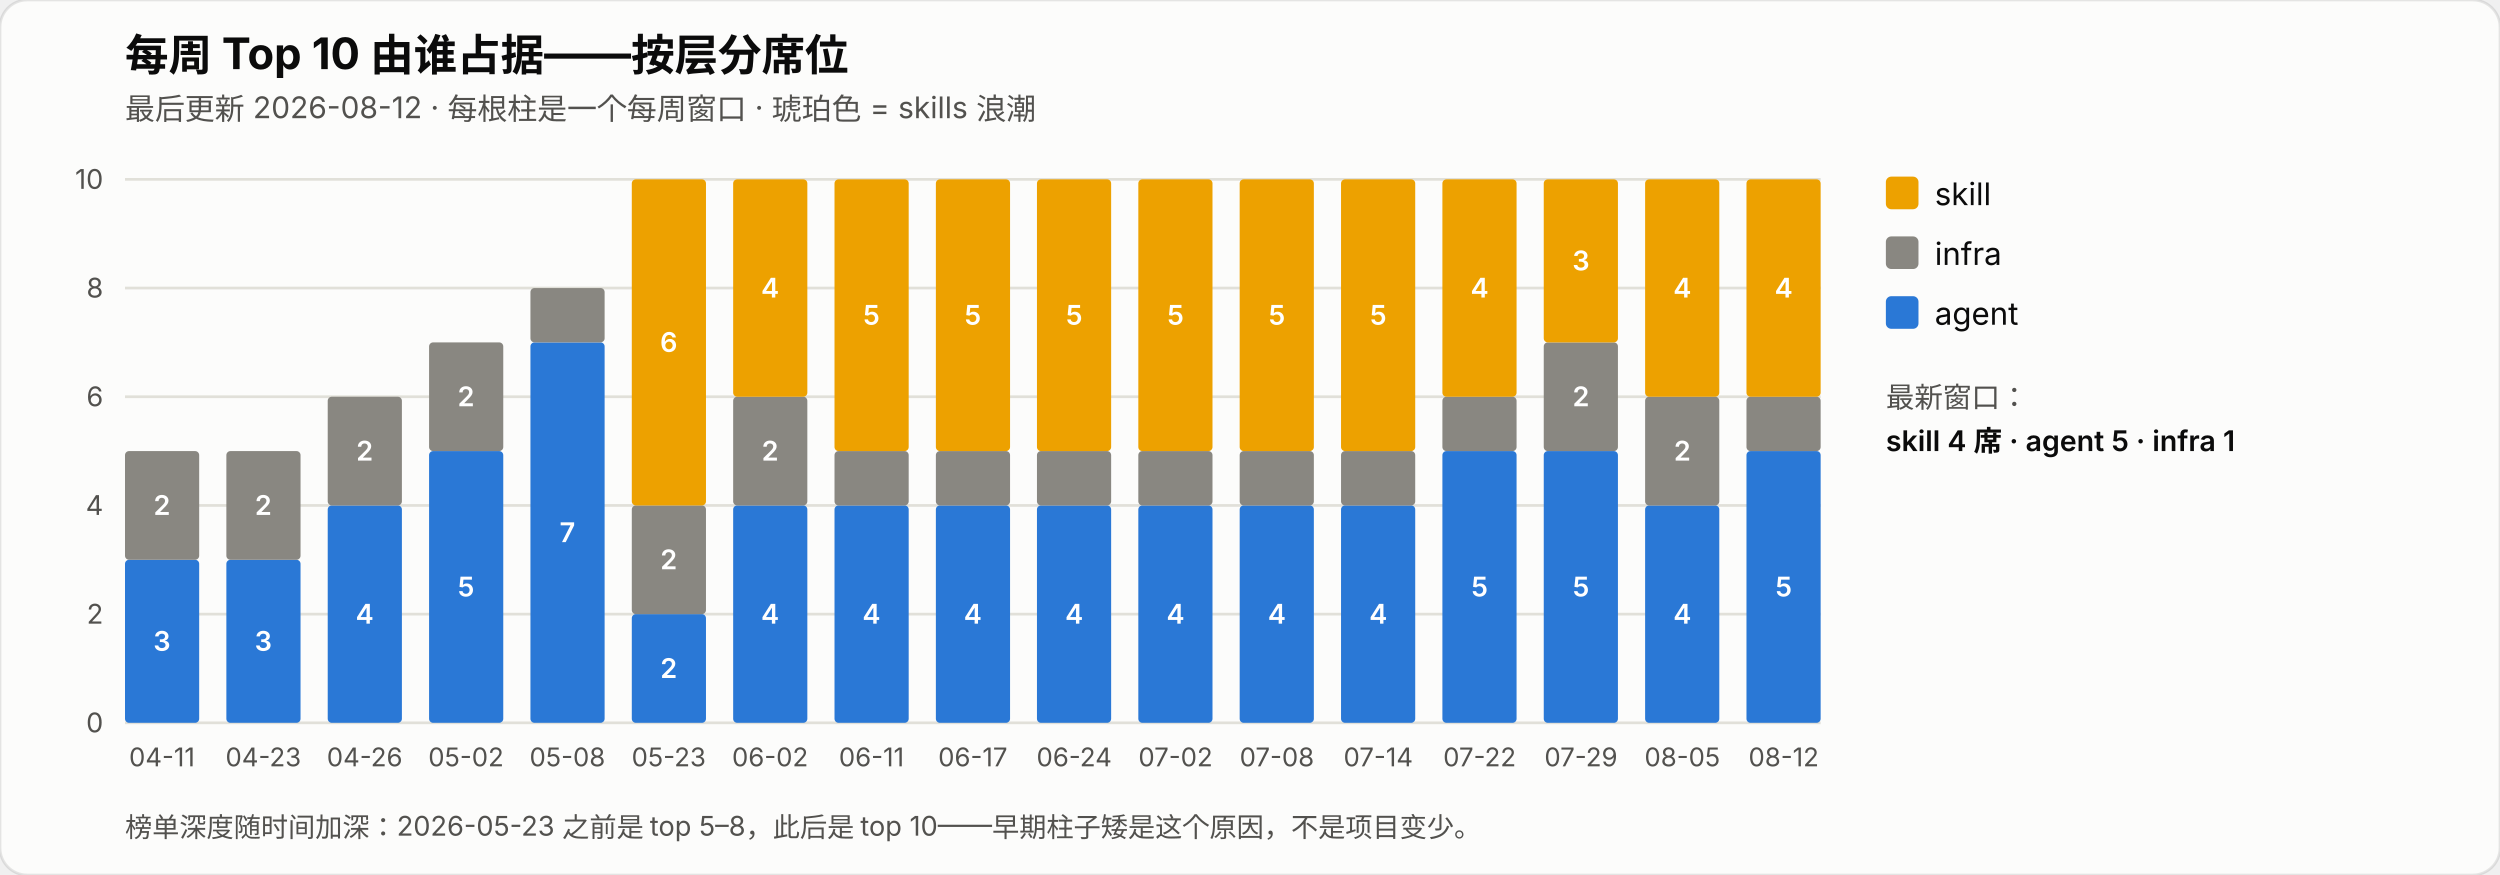
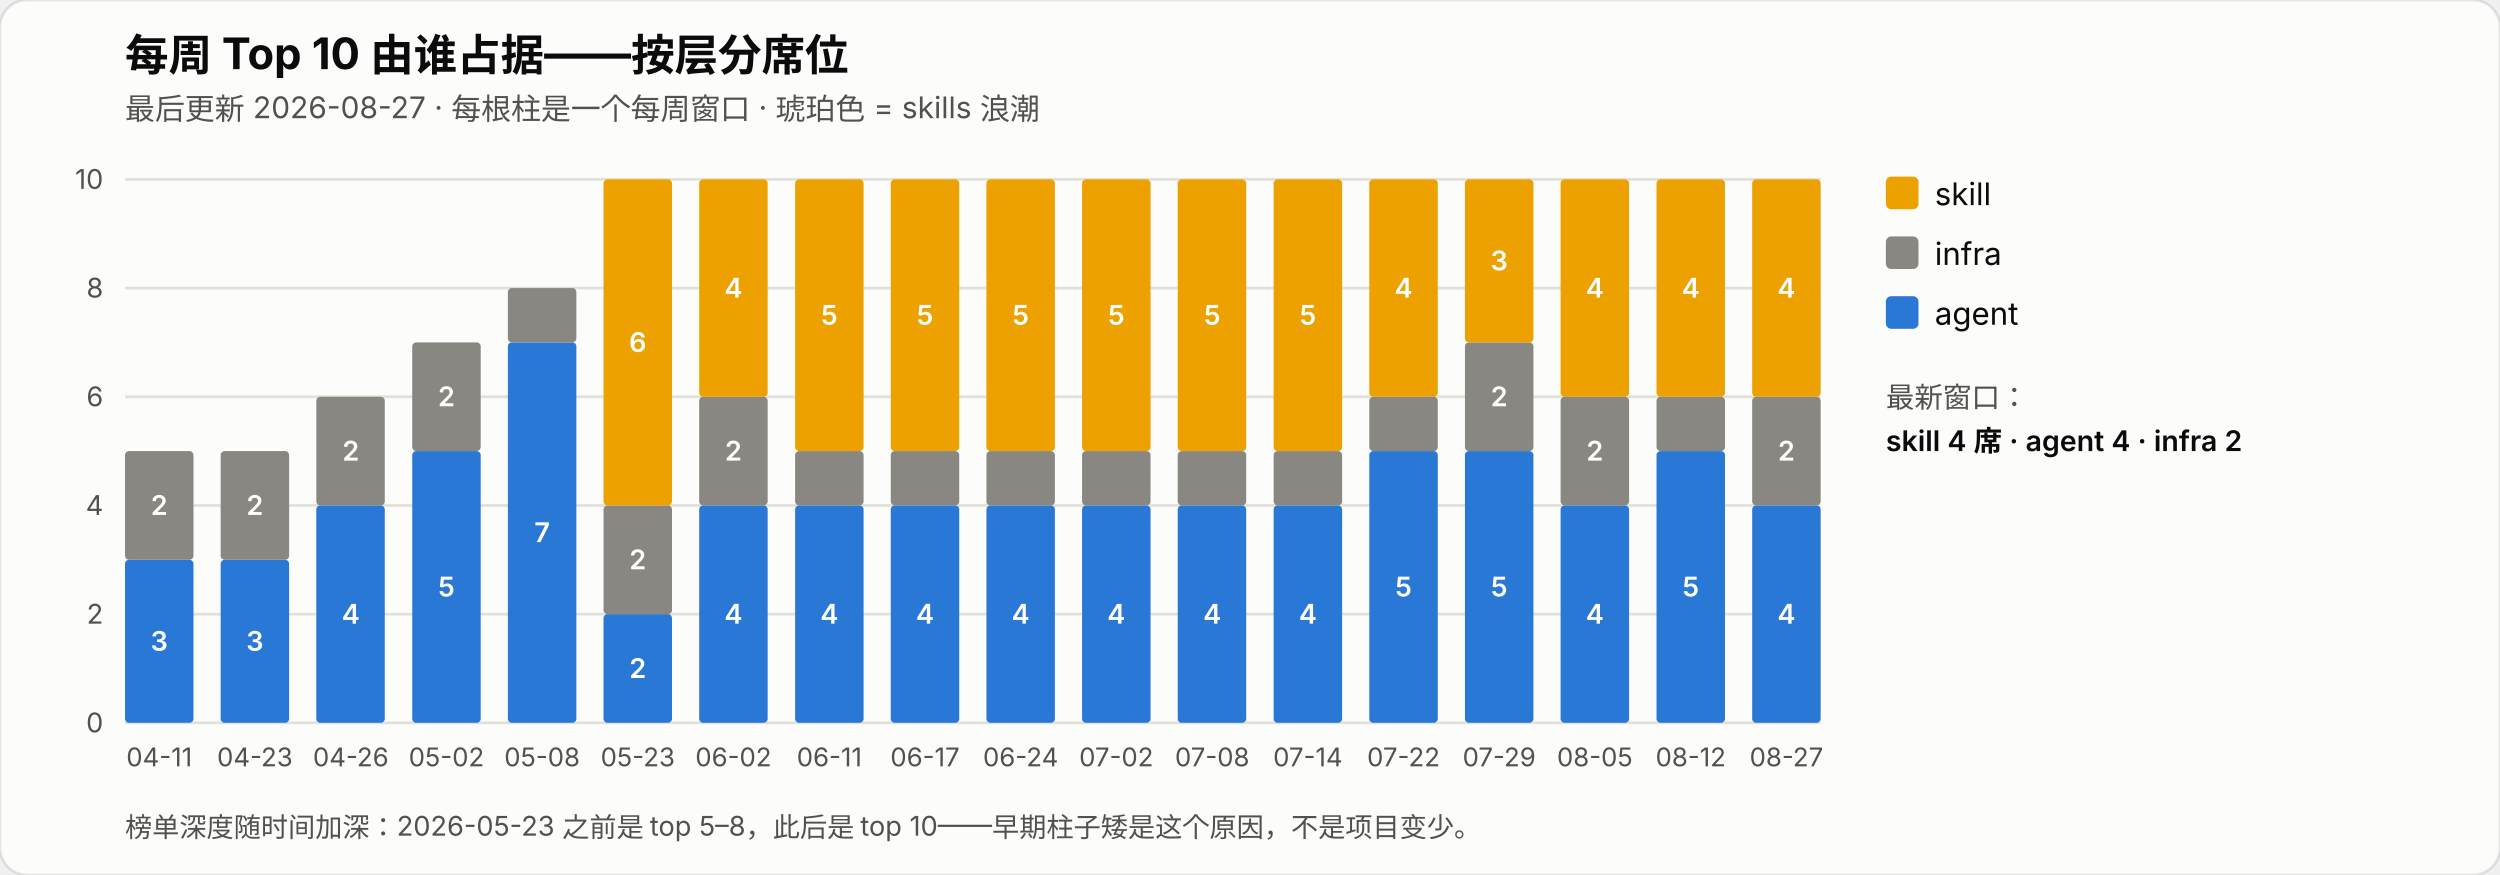
<svg xmlns="http://www.w3.org/2000/svg" width="920" height="322" viewBox="0 0 920 322" font-family="system-ui, -apple-system, sans-serif">
  <rect width="920" height="322" rx="10" fill="#fcfcfb" stroke="rgba(11,11,11,0.10)" />
  <text x="46" y="26" font-size="16" font-weight="700" fill="#0b0b0b">每周 Top 10 由谁占据——按层分席位</text>
-   <text x="46" y="44" font-size="11" fill="#52514e">最后更新 2026-08-12 · 每根柱是一个每周窗口 · 琥珀色 = skills 浪潮</text>
+   <text x="46" y="44" font-size="11" fill="#52514e">最后更新 2026-08-27 · 每根柱是一个每周窗口 · 琥珀色 = skills 浪潮</text>
  <line x1="46" y1="266.0" x2="670" y2="266.0" stroke="#e1e0d9" stroke-width="1" />
  <text x="38" y="269.5" font-size="10" fill="#52514e" text-anchor="end">0</text>
  <line x1="46" y1="226.0" x2="670" y2="226.0" stroke="#e1e0d9" stroke-width="1" />
  <text x="38" y="229.5" font-size="10" fill="#52514e" text-anchor="end">2</text>
  <line x1="46" y1="186.0" x2="670" y2="186.0" stroke="#e1e0d9" stroke-width="1" />
  <text x="38" y="189.5" font-size="10" fill="#52514e" text-anchor="end">4</text>
  <line x1="46" y1="146.0" x2="670" y2="146.0" stroke="#e1e0d9" stroke-width="1" />
  <text x="38" y="149.5" font-size="10" fill="#52514e" text-anchor="end">6</text>
  <line x1="46" y1="106.0" x2="670" y2="106.0" stroke="#e1e0d9" stroke-width="1" />
  <text x="38" y="109.5" font-size="10" fill="#52514e" text-anchor="end">8</text>
  <line x1="46" y1="66.0" x2="670" y2="66.0" stroke="#e1e0d9" stroke-width="1" />
  <text x="38" y="69.5" font-size="10" fill="#52514e" text-anchor="end">10</text>
-   <rect x="46.0" y="206.0" width="27.3" height="60.0" fill="#2a78d6" rx="1.5" />
-   <text x="59.6" y="239.5" font-size="10" font-weight="600" fill="#ffffff" text-anchor="middle">3</text>
-   <rect x="46.0" y="166.0" width="27.3" height="40.0" fill="#898781" rx="1.5" />
-   <text x="59.6" y="189.5" font-size="10" font-weight="600" fill="#ffffff" text-anchor="middle">2</text>
-   <text x="59.6" y="282" font-size="9.5" fill="#52514e" text-anchor="middle">04-11</text>
-   <rect x="83.3" y="206.0" width="27.3" height="60.0" fill="#2a78d6" rx="1.5" />
-   <text x="96.9" y="239.5" font-size="10" font-weight="600" fill="#ffffff" text-anchor="middle">3</text>
-   <rect x="83.3" y="166.0" width="27.3" height="40.0" fill="#898781" rx="1.5" />
-   <text x="96.9" y="189.5" font-size="10" font-weight="600" fill="#ffffff" text-anchor="middle">2</text>
-   <text x="96.9" y="282" font-size="9.5" fill="#52514e" text-anchor="middle">04-23</text>
-   <rect x="120.6" y="186.0" width="27.3" height="80.0" fill="#2a78d6" rx="1.5" />
-   <text x="134.2" y="229.5" font-size="10" font-weight="600" fill="#ffffff" text-anchor="middle">4</text>
-   <rect x="120.6" y="146.0" width="27.3" height="40.0" fill="#898781" rx="1.5" />
-   <text x="134.2" y="169.5" font-size="10" font-weight="600" fill="#ffffff" text-anchor="middle">2</text>
-   <text x="134.2" y="282" font-size="9.5" fill="#52514e" text-anchor="middle">04-26</text>
-   <rect x="157.9" y="166.0" width="27.3" height="100.0" fill="#2a78d6" rx="1.5" />
-   <text x="171.5" y="219.5" font-size="10" font-weight="600" fill="#ffffff" text-anchor="middle">5</text>
-   <rect x="157.9" y="126.0" width="27.3" height="40.0" fill="#898781" rx="1.5" />
-   <text x="171.5" y="149.5" font-size="10" font-weight="600" fill="#ffffff" text-anchor="middle">2</text>
-   <text x="171.5" y="282" font-size="9.5" fill="#52514e" text-anchor="middle">05-02</text>
-   <rect x="195.2" y="126.0" width="27.3" height="140.0" fill="#2a78d6" rx="1.5" />
-   <text x="208.8" y="199.5" font-size="10" font-weight="600" fill="#ffffff" text-anchor="middle">7</text>
-   <rect x="195.2" y="106.0" width="27.3" height="20.0" fill="#898781" rx="1.5" />
-   <text x="208.8" y="282" font-size="9.5" fill="#52514e" text-anchor="middle">05-08</text>
-   <rect x="232.5" y="226.0" width="27.3" height="40.0" fill="#2a78d6" rx="1.5" />
-   <text x="246.1" y="249.5" font-size="10" font-weight="600" fill="#ffffff" text-anchor="middle">2</text>
-   <rect x="232.5" y="186.0" width="27.3" height="40.0" fill="#898781" rx="1.5" />
-   <text x="246.1" y="209.5" font-size="10" font-weight="600" fill="#ffffff" text-anchor="middle">2</text>
-   <rect x="232.5" y="66.0" width="27.3" height="120.0" fill="#eda100" rx="1.5" />
-   <text x="246.1" y="129.5" font-size="10" font-weight="600" fill="#ffffff" text-anchor="middle">6</text>
-   <text x="246.1" y="282" font-size="9.5" fill="#52514e" text-anchor="middle">05-23</text>
-   <rect x="269.8" y="186.0" width="27.3" height="80.0" fill="#2a78d6" rx="1.5" />
-   <text x="283.4" y="229.5" font-size="10" font-weight="600" fill="#ffffff" text-anchor="middle">4</text>
-   <rect x="269.8" y="146.0" width="27.3" height="40.0" fill="#898781" rx="1.5" />
-   <text x="283.4" y="169.5" font-size="10" font-weight="600" fill="#ffffff" text-anchor="middle">2</text>
-   <rect x="269.8" y="66.0" width="27.3" height="80.0" fill="#eda100" rx="1.5" />
-   <text x="283.4" y="109.5" font-size="10" font-weight="600" fill="#ffffff" text-anchor="middle">4</text>
-   <text x="283.4" y="282" font-size="9.5" fill="#52514e" text-anchor="middle">06-02</text>
-   <rect x="307.1" y="186.0" width="27.3" height="80.0" fill="#2a78d6" rx="1.5" />
-   <text x="320.7" y="229.5" font-size="10" font-weight="600" fill="#ffffff" text-anchor="middle">4</text>
-   <rect x="307.1" y="166.0" width="27.3" height="20.0" fill="#898781" rx="1.5" />
-   <rect x="307.1" y="66.0" width="27.3" height="100.0" fill="#eda100" rx="1.5" />
-   <text x="320.7" y="119.5" font-size="10" font-weight="600" fill="#ffffff" text-anchor="middle">5</text>
-   <text x="320.7" y="282" font-size="9.5" fill="#52514e" text-anchor="middle">06-11</text>
-   <rect x="344.4" y="186.0" width="27.3" height="80.0" fill="#2a78d6" rx="1.5" />
-   <text x="358.0" y="229.5" font-size="10" font-weight="600" fill="#ffffff" text-anchor="middle">4</text>
-   <rect x="344.4" y="166.0" width="27.3" height="20.0" fill="#898781" rx="1.5" />
-   <rect x="344.4" y="66.0" width="27.3" height="100.0" fill="#eda100" rx="1.5" />
-   <text x="358.0" y="119.5" font-size="10" font-weight="600" fill="#ffffff" text-anchor="middle">5</text>
-   <text x="358.0" y="282" font-size="9.5" fill="#52514e" text-anchor="middle">06-17</text>
-   <rect x="381.6" y="186.0" width="27.3" height="80.0" fill="#2a78d6" rx="1.5" />
-   <text x="395.3" y="229.5" font-size="10" font-weight="600" fill="#ffffff" text-anchor="middle">4</text>
-   <rect x="381.6" y="166.0" width="27.3" height="20.0" fill="#898781" rx="1.5" />
-   <rect x="381.6" y="66.0" width="27.3" height="100.0" fill="#eda100" rx="1.5" />
-   <text x="395.3" y="119.5" font-size="10" font-weight="600" fill="#ffffff" text-anchor="middle">5</text>
-   <text x="395.3" y="282" font-size="9.5" fill="#52514e" text-anchor="middle">06-24</text>
-   <rect x="418.9" y="186.0" width="27.3" height="80.0" fill="#2a78d6" rx="1.5" />
-   <text x="432.6" y="229.5" font-size="10" font-weight="600" fill="#ffffff" text-anchor="middle">4</text>
-   <rect x="418.9" y="166.0" width="27.3" height="20.0" fill="#898781" rx="1.5" />
-   <rect x="418.9" y="66.0" width="27.3" height="100.0" fill="#eda100" rx="1.5" />
-   <text x="432.6" y="119.5" font-size="10" font-weight="600" fill="#ffffff" text-anchor="middle">5</text>
-   <text x="432.6" y="282" font-size="9.5" fill="#52514e" text-anchor="middle">07-02</text>
-   <rect x="456.2" y="186.0" width="27.3" height="80.0" fill="#2a78d6" rx="1.5" />
-   <text x="469.9" y="229.5" font-size="10" font-weight="600" fill="#ffffff" text-anchor="middle">4</text>
-   <rect x="456.2" y="166.0" width="27.3" height="20.0" fill="#898781" rx="1.5" />
-   <rect x="456.2" y="66.0" width="27.3" height="100.0" fill="#eda100" rx="1.5" />
-   <text x="469.9" y="119.5" font-size="10" font-weight="600" fill="#ffffff" text-anchor="middle">5</text>
-   <text x="469.9" y="282" font-size="9.5" fill="#52514e" text-anchor="middle">07-08</text>
-   <rect x="493.5" y="186.0" width="27.3" height="80.0" fill="#2a78d6" rx="1.5" />
-   <text x="507.2" y="229.5" font-size="10" font-weight="600" fill="#ffffff" text-anchor="middle">4</text>
-   <rect x="493.5" y="166.0" width="27.3" height="20.0" fill="#898781" rx="1.5" />
-   <rect x="493.5" y="66.0" width="27.3" height="100.0" fill="#eda100" rx="1.5" />
-   <text x="507.2" y="119.5" font-size="10" font-weight="600" fill="#ffffff" text-anchor="middle">5</text>
-   <text x="507.2" y="282" font-size="9.5" fill="#52514e" text-anchor="middle">07-14</text>
-   <rect x="530.8" y="166.0" width="27.3" height="100.0" fill="#2a78d6" rx="1.5" />
-   <text x="544.5" y="219.5" font-size="10" font-weight="600" fill="#ffffff" text-anchor="middle">5</text>
-   <rect x="530.8" y="146.0" width="27.3" height="20.0" fill="#898781" rx="1.5" />
-   <rect x="530.8" y="66.0" width="27.3" height="80.0" fill="#eda100" rx="1.5" />
-   <text x="544.5" y="109.5" font-size="10" font-weight="600" fill="#ffffff" text-anchor="middle">4</text>
-   <text x="544.5" y="282" font-size="9.5" fill="#52514e" text-anchor="middle">07-22</text>
-   <rect x="568.1" y="166.0" width="27.3" height="100.0" fill="#2a78d6" rx="1.5" />
-   <text x="581.8" y="219.5" font-size="10" font-weight="600" fill="#ffffff" text-anchor="middle">5</text>
-   <rect x="568.1" y="126.0" width="27.3" height="40.0" fill="#898781" rx="1.5" />
-   <text x="581.8" y="149.5" font-size="10" font-weight="600" fill="#ffffff" text-anchor="middle">2</text>
-   <rect x="568.1" y="66.0" width="27.3" height="60.0" fill="#eda100" rx="1.5" />
-   <text x="581.8" y="99.5" font-size="10" font-weight="600" fill="#ffffff" text-anchor="middle">3</text>
-   <text x="581.8" y="282" font-size="9.5" fill="#52514e" text-anchor="middle">07-29</text>
-   <rect x="605.4" y="186.0" width="27.3" height="80.0" fill="#2a78d6" rx="1.5" />
-   <text x="619.1" y="229.5" font-size="10" font-weight="600" fill="#ffffff" text-anchor="middle">4</text>
-   <rect x="605.4" y="146.0" width="27.3" height="40.0" fill="#898781" rx="1.5" />
-   <text x="619.1" y="169.5" font-size="10" font-weight="600" fill="#ffffff" text-anchor="middle">2</text>
-   <rect x="605.4" y="66.0" width="27.3" height="80.0" fill="#eda100" rx="1.5" />
-   <text x="619.1" y="109.5" font-size="10" font-weight="600" fill="#ffffff" text-anchor="middle">4</text>
-   <text x="619.1" y="282" font-size="9.5" fill="#52514e" text-anchor="middle">08-05</text>
-   <rect x="642.7" y="166.0" width="27.3" height="100.0" fill="#2a78d6" rx="1.5" />
-   <text x="656.4" y="219.5" font-size="10" font-weight="600" fill="#ffffff" text-anchor="middle">5</text>
-   <rect x="642.7" y="146.0" width="27.3" height="20.0" fill="#898781" rx="1.5" />
-   <rect x="642.7" y="66.0" width="27.3" height="80.0" fill="#eda100" rx="1.5" />
-   <text x="656.4" y="109.5" font-size="10" font-weight="600" fill="#ffffff" text-anchor="middle">4</text>
-   <text x="656.4" y="282" font-size="9.5" fill="#52514e" text-anchor="middle">08-12</text>
+   <rect x="46.0" y="206.0" width="25.2" height="60.0" fill="#2a78d6" rx="1.5" />
+   <text x="58.6" y="239.5" font-size="10" font-weight="600" fill="#ffffff" text-anchor="middle">3</text>
+   <rect x="46.0" y="166.0" width="25.2" height="40.0" fill="#898781" rx="1.5" />
+   <text x="58.6" y="189.5" font-size="10" font-weight="600" fill="#ffffff" text-anchor="middle">2</text>
+   <text x="58.6" y="282" font-size="9.5" fill="#52514e" text-anchor="middle">04-11</text>
+   <rect x="81.2" y="206.0" width="25.2" height="60.0" fill="#2a78d6" rx="1.5" />
+   <text x="93.8" y="239.5" font-size="10" font-weight="600" fill="#ffffff" text-anchor="middle">3</text>
+   <rect x="81.2" y="166.0" width="25.2" height="40.0" fill="#898781" rx="1.5" />
+   <text x="93.8" y="189.5" font-size="10" font-weight="600" fill="#ffffff" text-anchor="middle">2</text>
+   <text x="93.8" y="282" font-size="9.5" fill="#52514e" text-anchor="middle">04-23</text>
+   <rect x="116.4" y="186.0" width="25.2" height="80.0" fill="#2a78d6" rx="1.5" />
+   <text x="129.1" y="229.5" font-size="10" font-weight="600" fill="#ffffff" text-anchor="middle">4</text>
+   <rect x="116.4" y="146.0" width="25.2" height="40.0" fill="#898781" rx="1.5" />
+   <text x="129.1" y="169.5" font-size="10" font-weight="600" fill="#ffffff" text-anchor="middle">2</text>
+   <text x="129.1" y="282" font-size="9.5" fill="#52514e" text-anchor="middle">04-26</text>
+   <rect x="151.7" y="166.0" width="25.2" height="100.0" fill="#2a78d6" rx="1.5" />
+   <text x="164.3" y="219.5" font-size="10" font-weight="600" fill="#ffffff" text-anchor="middle">5</text>
+   <rect x="151.7" y="126.0" width="25.2" height="40.0" fill="#898781" rx="1.5" />
+   <text x="164.3" y="149.5" font-size="10" font-weight="600" fill="#ffffff" text-anchor="middle">2</text>
+   <text x="164.3" y="282" font-size="9.5" fill="#52514e" text-anchor="middle">05-02</text>
+   <rect x="186.9" y="126.0" width="25.2" height="140.0" fill="#2a78d6" rx="1.5" />
+   <text x="199.5" y="199.5" font-size="10" font-weight="600" fill="#ffffff" text-anchor="middle">7</text>
+   <rect x="186.9" y="106.0" width="25.2" height="20.0" fill="#898781" rx="1.5" />
+   <text x="199.5" y="282" font-size="9.5" fill="#52514e" text-anchor="middle">05-08</text>
+   <rect x="222.1" y="226.0" width="25.2" height="40.0" fill="#2a78d6" rx="1.5" />
+   <text x="234.7" y="249.5" font-size="10" font-weight="600" fill="#ffffff" text-anchor="middle">2</text>
+   <rect x="222.1" y="186.0" width="25.2" height="40.0" fill="#898781" rx="1.5" />
+   <text x="234.7" y="209.5" font-size="10" font-weight="600" fill="#ffffff" text-anchor="middle">2</text>
+   <rect x="222.1" y="66.0" width="25.2" height="120.0" fill="#eda100" rx="1.5" />
+   <text x="234.7" y="129.5" font-size="10" font-weight="600" fill="#ffffff" text-anchor="middle">6</text>
+   <text x="234.7" y="282" font-size="9.5" fill="#52514e" text-anchor="middle">05-23</text>
+   <rect x="257.3" y="186.0" width="25.2" height="80.0" fill="#2a78d6" rx="1.5" />
+   <text x="269.9" y="229.5" font-size="10" font-weight="600" fill="#ffffff" text-anchor="middle">4</text>
+   <rect x="257.3" y="146.0" width="25.2" height="40.0" fill="#898781" rx="1.5" />
+   <text x="269.9" y="169.5" font-size="10" font-weight="600" fill="#ffffff" text-anchor="middle">2</text>
+   <rect x="257.3" y="66.0" width="25.2" height="80.0" fill="#eda100" rx="1.5" />
+   <text x="269.9" y="109.5" font-size="10" font-weight="600" fill="#ffffff" text-anchor="middle">4</text>
+   <text x="269.9" y="282" font-size="9.5" fill="#52514e" text-anchor="middle">06-02</text>
+   <rect x="292.6" y="186.0" width="25.2" height="80.0" fill="#2a78d6" rx="1.5" />
+   <text x="305.2" y="229.5" font-size="10" font-weight="600" fill="#ffffff" text-anchor="middle">4</text>
+   <rect x="292.6" y="166.0" width="25.2" height="20.0" fill="#898781" rx="1.5" />
+   <rect x="292.6" y="66.0" width="25.2" height="100.0" fill="#eda100" rx="1.5" />
+   <text x="305.2" y="119.5" font-size="10" font-weight="600" fill="#ffffff" text-anchor="middle">5</text>
+   <text x="305.2" y="282" font-size="9.5" fill="#52514e" text-anchor="middle">06-11</text>
+   <rect x="327.8" y="186.0" width="25.2" height="80.0" fill="#2a78d6" rx="1.5" />
+   <text x="340.4" y="229.5" font-size="10" font-weight="600" fill="#ffffff" text-anchor="middle">4</text>
+   <rect x="327.8" y="166.0" width="25.2" height="20.0" fill="#898781" rx="1.5" />
+   <rect x="327.8" y="66.0" width="25.2" height="100.0" fill="#eda100" rx="1.5" />
+   <text x="340.4" y="119.5" font-size="10" font-weight="600" fill="#ffffff" text-anchor="middle">5</text>
+   <text x="340.4" y="282" font-size="9.5" fill="#52514e" text-anchor="middle">06-17</text>
+   <rect x="363.0" y="186.0" width="25.2" height="80.0" fill="#2a78d6" rx="1.5" />
+   <text x="375.6" y="229.5" font-size="10" font-weight="600" fill="#ffffff" text-anchor="middle">4</text>
+   <rect x="363.0" y="166.0" width="25.2" height="20.0" fill="#898781" rx="1.5" />
+   <rect x="363.0" y="66.0" width="25.2" height="100.0" fill="#eda100" rx="1.5" />
+   <text x="375.6" y="119.5" font-size="10" font-weight="600" fill="#ffffff" text-anchor="middle">5</text>
+   <text x="375.6" y="282" font-size="9.5" fill="#52514e" text-anchor="middle">06-24</text>
+   <rect x="398.2" y="186.0" width="25.2" height="80.0" fill="#2a78d6" rx="1.5" />
+   <text x="410.8" y="229.5" font-size="10" font-weight="600" fill="#ffffff" text-anchor="middle">4</text>
+   <rect x="398.2" y="166.0" width="25.2" height="20.0" fill="#898781" rx="1.5" />
+   <rect x="398.2" y="66.0" width="25.2" height="100.0" fill="#eda100" rx="1.5" />
+   <text x="410.8" y="119.5" font-size="10" font-weight="600" fill="#ffffff" text-anchor="middle">5</text>
+   <text x="410.8" y="282" font-size="9.5" fill="#52514e" text-anchor="middle">07-02</text>
+   <rect x="433.4" y="186.0" width="25.2" height="80.0" fill="#2a78d6" rx="1.5" />
+   <text x="446.1" y="229.5" font-size="10" font-weight="600" fill="#ffffff" text-anchor="middle">4</text>
+   <rect x="433.4" y="166.0" width="25.2" height="20.0" fill="#898781" rx="1.5" />
+   <rect x="433.4" y="66.0" width="25.2" height="100.0" fill="#eda100" rx="1.5" />
+   <text x="446.1" y="119.5" font-size="10" font-weight="600" fill="#ffffff" text-anchor="middle">5</text>
+   <text x="446.1" y="282" font-size="9.5" fill="#52514e" text-anchor="middle">07-08</text>
+   <rect x="468.7" y="186.0" width="25.2" height="80.0" fill="#2a78d6" rx="1.5" />
+   <text x="481.3" y="229.5" font-size="10" font-weight="600" fill="#ffffff" text-anchor="middle">4</text>
+   <rect x="468.7" y="166.0" width="25.2" height="20.0" fill="#898781" rx="1.5" />
+   <rect x="468.7" y="66.0" width="25.2" height="100.0" fill="#eda100" rx="1.5" />
+   <text x="481.3" y="119.5" font-size="10" font-weight="600" fill="#ffffff" text-anchor="middle">5</text>
+   <text x="481.3" y="282" font-size="9.5" fill="#52514e" text-anchor="middle">07-14</text>
+   <rect x="503.9" y="166.0" width="25.2" height="100.0" fill="#2a78d6" rx="1.5" />
+   <text x="516.5" y="219.5" font-size="10" font-weight="600" fill="#ffffff" text-anchor="middle">5</text>
+   <rect x="503.9" y="146.0" width="25.2" height="20.0" fill="#898781" rx="1.5" />
+   <rect x="503.9" y="66.0" width="25.2" height="80.0" fill="#eda100" rx="1.5" />
+   <text x="516.5" y="109.5" font-size="10" font-weight="600" fill="#ffffff" text-anchor="middle">4</text>
+   <text x="516.5" y="282" font-size="9.5" fill="#52514e" text-anchor="middle">07-22</text>
+   <rect x="539.1" y="166.0" width="25.2" height="100.0" fill="#2a78d6" rx="1.5" />
+   <text x="551.7" y="219.5" font-size="10" font-weight="600" fill="#ffffff" text-anchor="middle">5</text>
+   <rect x="539.1" y="126.0" width="25.2" height="40.0" fill="#898781" rx="1.5" />
+   <text x="551.7" y="149.5" font-size="10" font-weight="600" fill="#ffffff" text-anchor="middle">2</text>
+   <rect x="539.1" y="66.0" width="25.2" height="60.0" fill="#eda100" rx="1.5" />
+   <text x="551.7" y="99.5" font-size="10" font-weight="600" fill="#ffffff" text-anchor="middle">3</text>
+   <text x="551.7" y="282" font-size="9.5" fill="#52514e" text-anchor="middle">07-29</text>
+   <rect x="574.3" y="186.0" width="25.2" height="80.0" fill="#2a78d6" rx="1.5" />
+   <text x="586.9" y="229.5" font-size="10" font-weight="600" fill="#ffffff" text-anchor="middle">4</text>
+   <rect x="574.3" y="146.0" width="25.2" height="40.0" fill="#898781" rx="1.5" />
+   <text x="586.9" y="169.5" font-size="10" font-weight="600" fill="#ffffff" text-anchor="middle">2</text>
+   <rect x="574.3" y="66.0" width="25.2" height="80.0" fill="#eda100" rx="1.5" />
+   <text x="586.9" y="109.5" font-size="10" font-weight="600" fill="#ffffff" text-anchor="middle">4</text>
+   <text x="586.9" y="282" font-size="9.5" fill="#52514e" text-anchor="middle">08-05</text>
+   <rect x="609.6" y="166.0" width="25.2" height="100.0" fill="#2a78d6" rx="1.5" />
+   <text x="622.2" y="219.5" font-size="10" font-weight="600" fill="#ffffff" text-anchor="middle">5</text>
+   <rect x="609.6" y="146.0" width="25.2" height="20.0" fill="#898781" rx="1.5" />
+   <rect x="609.6" y="66.0" width="25.2" height="80.0" fill="#eda100" rx="1.5" />
+   <text x="622.2" y="109.5" font-size="10" font-weight="600" fill="#ffffff" text-anchor="middle">4</text>
+   <text x="622.2" y="282" font-size="9.5" fill="#52514e" text-anchor="middle">08-12</text>
+   <rect x="644.8" y="186.0" width="25.2" height="80.0" fill="#2a78d6" rx="1.5" />
+   <text x="657.4" y="229.5" font-size="10" font-weight="600" fill="#ffffff" text-anchor="middle">4</text>
+   <rect x="644.8" y="146.0" width="25.2" height="40.0" fill="#898781" rx="1.5" />
+   <text x="657.4" y="169.5" font-size="10" font-weight="600" fill="#ffffff" text-anchor="middle">2</text>
+   <rect x="644.8" y="66.0" width="25.2" height="80.0" fill="#eda100" rx="1.5" />
+   <text x="657.4" y="109.5" font-size="10" font-weight="600" fill="#ffffff" text-anchor="middle">4</text>
+   <text x="657.4" y="282" font-size="9.5" fill="#52514e" text-anchor="middle">08-27</text>
  <rect x="694" y="65" width="12" height="12" rx="2" fill="#eda100" />
  <text x="712" y="75.5" font-size="11.5" fill="#0b0b0b">skill</text>
  <rect x="694" y="87" width="12" height="12" rx="2" fill="#898781" />
  <text x="712" y="97.5" font-size="11.5" fill="#0b0b0b">infra</text>
  <rect x="694" y="109" width="12" height="12" rx="2" fill="#2a78d6" />
  <text x="712" y="119.5" font-size="11.5" fill="#0b0b0b">agent</text>
  <text x="694" y="150" font-size="10.5" fill="#52514e">最新窗口：</text>
-   <text x="694" y="166" font-size="10.5" font-weight="600" fill="#0b0b0b">skill 4 席 · agent 5 · infra 1</text>
+   <text x="694" y="166" font-size="10.5" font-weight="600" fill="#0b0b0b">skill 4 席 · agent 4 · infra 2</text>
  <text x="46" y="308" font-size="10" fill="#52514e">榜单深度随时间加深：2026-05-23 之前是 top 5–8，此后是 top 10——早期柱子矮是这个原因，不是项目变少。</text>
</svg>
